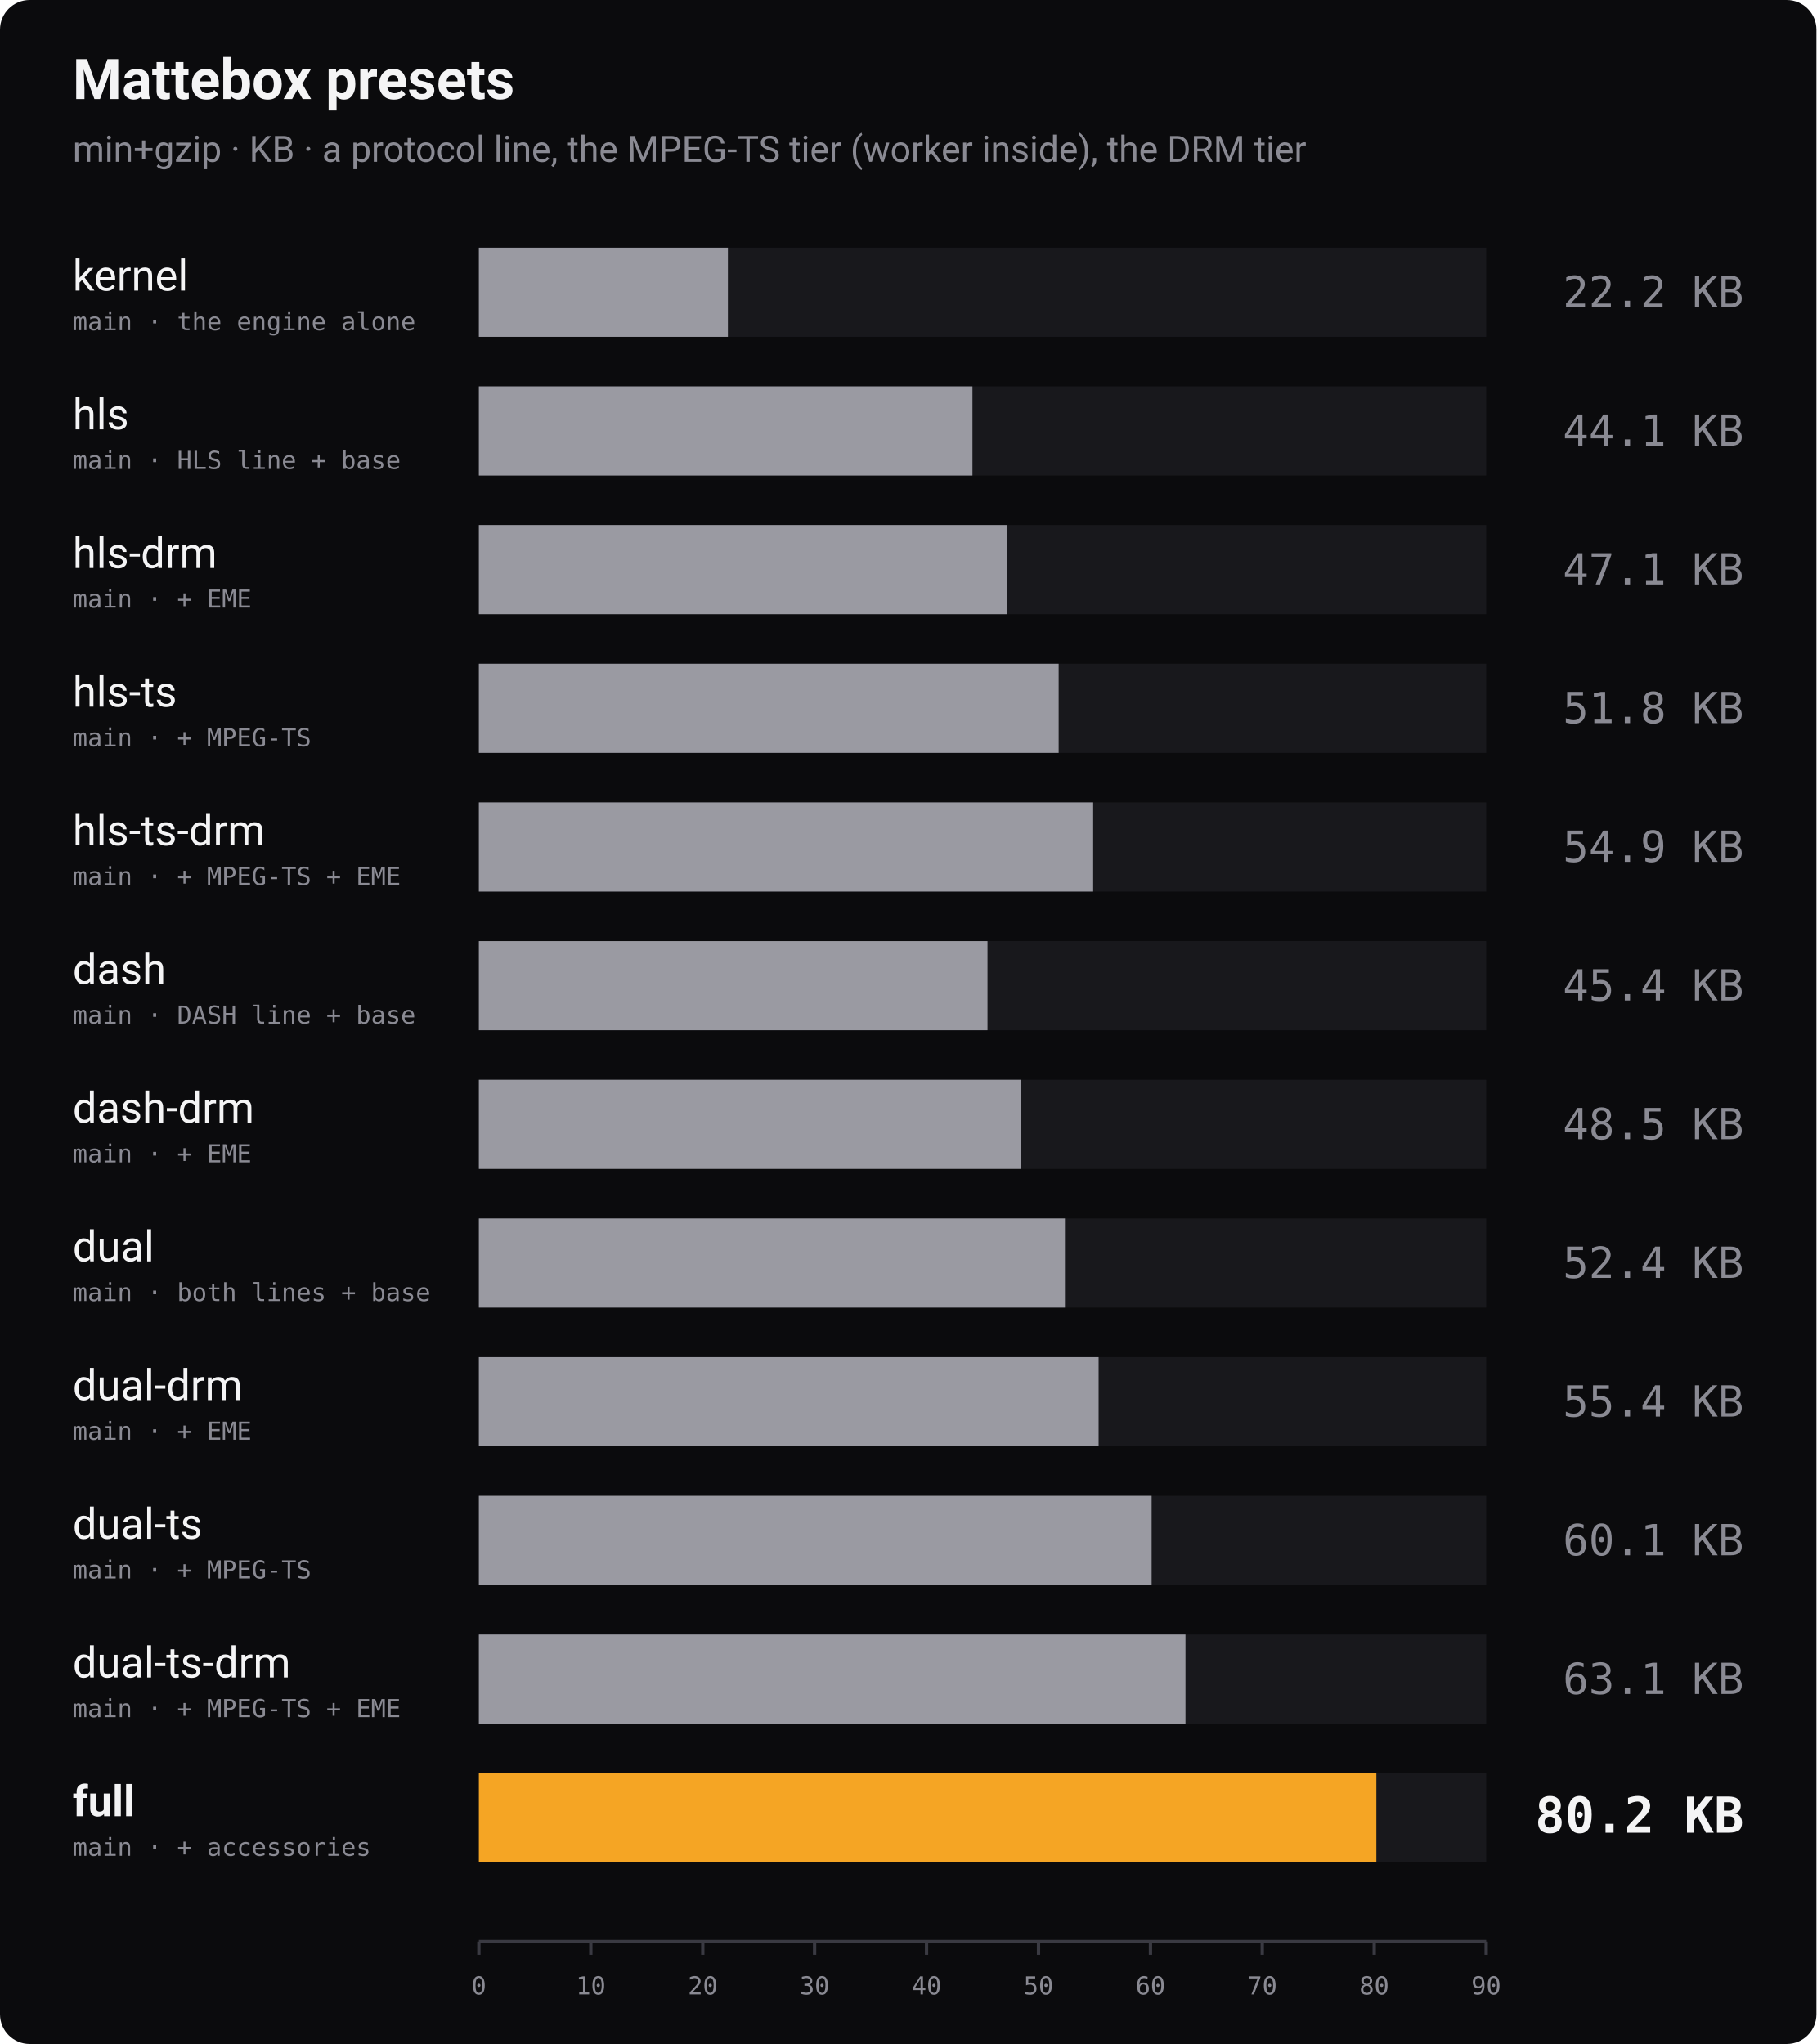
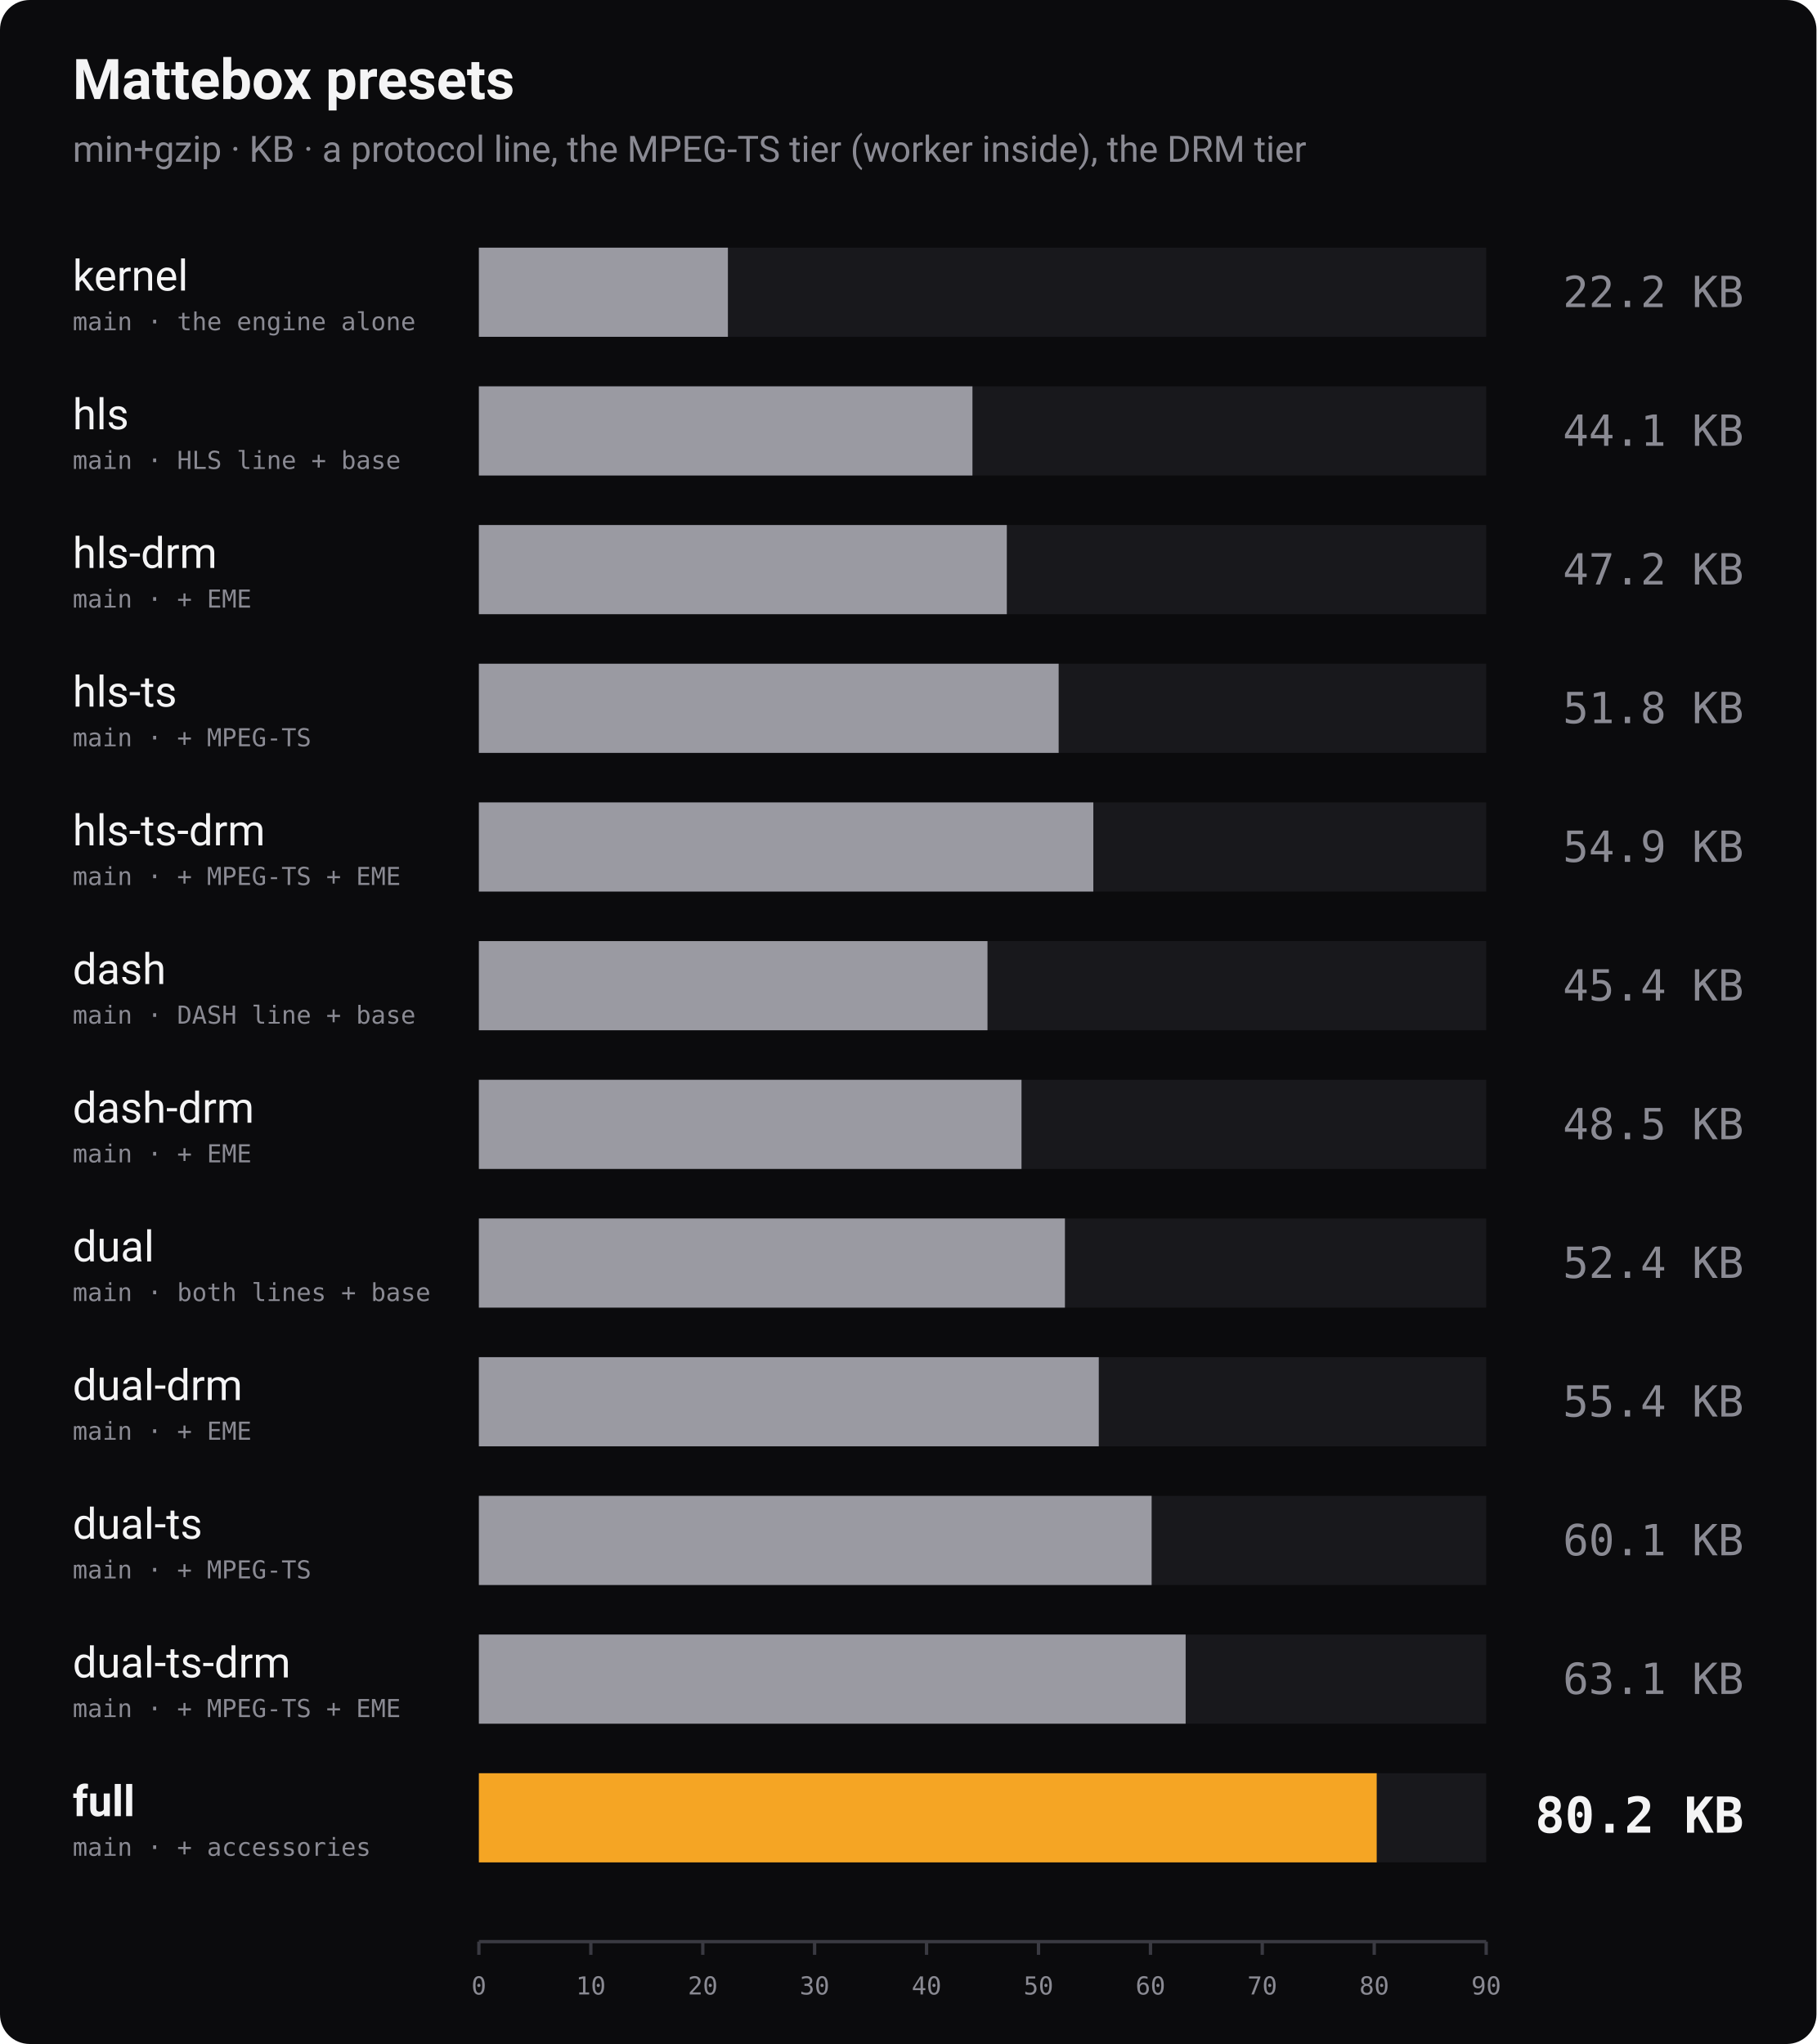
<svg xmlns="http://www.w3.org/2000/svg" width="1100" height="1238" viewBox="0 0 1100 1238" role="img" aria-label="Bundle size of every Mattebox preset, min+gzip">
  <rect width="1100" height="1238" rx="18" fill="#0b0b0d" />
  <text x="44" y="60" font-family="-apple-system, 'Segoe UI', Roboto, Helvetica, Arial, sans-serif" font-size="34" font-weight="700" fill="#f4f4f5">Mattebox presets</text>
  <text x="44" y="98" font-family="-apple-system, 'Segoe UI', Roboto, Helvetica, Arial, sans-serif" font-size="22" fill="#8a8a93">min+gzip · KB · a protocol line, the MPEG-TS tier (worker inside), the DRM tier</text>
  <text x="44" y="176" font-family="-apple-system, 'Segoe UI', Roboto, Helvetica, Arial, sans-serif" font-size="26" font-weight="400" fill="#f4f4f5">kernel</text>
  <text x="44" y="200" font-family="ui-monospace, 'SF Mono', Menlo, Consolas, monospace" font-size="15" fill="#8a8a93">main · the engine alone</text>
  <rect x="290" y="150" width="610" height="54" fill="#18181c" />
  <rect x="290" y="150" width="150.8" height="54" fill="#9a9aa2" />
  <text x="1056" y="186" text-anchor="end" font-family="ui-monospace, 'SF Mono', Menlo, Consolas, monospace" font-size="26" font-weight="400" fill="#8a8a93">22.2 KB</text>
  <text x="44" y="260" font-family="-apple-system, 'Segoe UI', Roboto, Helvetica, Arial, sans-serif" font-size="26" font-weight="400" fill="#f4f4f5">hls</text>
  <text x="44" y="284" font-family="ui-monospace, 'SF Mono', Menlo, Consolas, monospace" font-size="15" fill="#8a8a93">main · HLS line + base</text>
  <rect x="290" y="234" width="610" height="54" fill="#18181c" />
  <rect x="290" y="234" width="298.9" height="54" fill="#9a9aa2" />
  <text x="1056" y="270" text-anchor="end" font-family="ui-monospace, 'SF Mono', Menlo, Consolas, monospace" font-size="26" font-weight="400" fill="#8a8a93">44.1 KB</text>
  <text x="44" y="344" font-family="-apple-system, 'Segoe UI', Roboto, Helvetica, Arial, sans-serif" font-size="26" font-weight="400" fill="#f4f4f5">hls-drm</text>
  <text x="44" y="368" font-family="ui-monospace, 'SF Mono', Menlo, Consolas, monospace" font-size="15" fill="#8a8a93">main · + EME</text>
  <rect x="290" y="318" width="610" height="54" fill="#18181c" />
-   <rect x="290" y="318" width="319.6" height="54" fill="#9a9aa2" />
-   <text x="1056" y="354" text-anchor="end" font-family="ui-monospace, 'SF Mono', Menlo, Consolas, monospace" font-size="26" font-weight="400" fill="#8a8a93">47.1 KB</text>
+   <rect x="290" y="318" width="319.7" height="54" fill="#9a9aa2" />
+   <text x="1056" y="354" text-anchor="end" font-family="ui-monospace, 'SF Mono', Menlo, Consolas, monospace" font-size="26" font-weight="400" fill="#8a8a93">47.2 KB</text>
  <text x="44" y="428" font-family="-apple-system, 'Segoe UI', Roboto, Helvetica, Arial, sans-serif" font-size="26" font-weight="400" fill="#f4f4f5">hls-ts</text>
  <text x="44" y="452" font-family="ui-monospace, 'SF Mono', Menlo, Consolas, monospace" font-size="15" fill="#8a8a93">main · + MPEG-TS</text>
  <rect x="290" y="402" width="610" height="54" fill="#18181c" />
  <rect x="290" y="402" width="351.1" height="54" fill="#9a9aa2" />
  <text x="1056" y="438" text-anchor="end" font-family="ui-monospace, 'SF Mono', Menlo, Consolas, monospace" font-size="26" font-weight="400" fill="#8a8a93">51.8 KB</text>
  <text x="44" y="512" font-family="-apple-system, 'Segoe UI', Roboto, Helvetica, Arial, sans-serif" font-size="26" font-weight="400" fill="#f4f4f5">hls-ts-drm</text>
  <text x="44" y="536" font-family="ui-monospace, 'SF Mono', Menlo, Consolas, monospace" font-size="15" fill="#8a8a93">main · + MPEG-TS + EME</text>
  <rect x="290" y="486" width="610" height="54" fill="#18181c" />
-   <rect x="290" y="486" width="372.0" height="54" fill="#9a9aa2" />
+   <rect x="290" y="486" width="372.1" height="54" fill="#9a9aa2" />
  <text x="1056" y="522" text-anchor="end" font-family="ui-monospace, 'SF Mono', Menlo, Consolas, monospace" font-size="26" font-weight="400" fill="#8a8a93">54.9 KB</text>
  <text x="44" y="596" font-family="-apple-system, 'Segoe UI', Roboto, Helvetica, Arial, sans-serif" font-size="26" font-weight="400" fill="#f4f4f5">dash</text>
  <text x="44" y="620" font-family="ui-monospace, 'SF Mono', Menlo, Consolas, monospace" font-size="15" fill="#8a8a93">main · DASH line + base</text>
  <rect x="290" y="570" width="610" height="54" fill="#18181c" />
  <rect x="290" y="570" width="308.0" height="54" fill="#9a9aa2" />
  <text x="1056" y="606" text-anchor="end" font-family="ui-monospace, 'SF Mono', Menlo, Consolas, monospace" font-size="26" font-weight="400" fill="#8a8a93">45.4 KB</text>
  <text x="44" y="680" font-family="-apple-system, 'Segoe UI', Roboto, Helvetica, Arial, sans-serif" font-size="26" font-weight="400" fill="#f4f4f5">dash-drm</text>
  <text x="44" y="704" font-family="ui-monospace, 'SF Mono', Menlo, Consolas, monospace" font-size="15" fill="#8a8a93">main · + EME</text>
  <rect x="290" y="654" width="610" height="54" fill="#18181c" />
-   <rect x="290" y="654" width="328.5" height="54" fill="#9a9aa2" />
+   <rect x="290" y="654" width="328.6" height="54" fill="#9a9aa2" />
  <text x="1056" y="690" text-anchor="end" font-family="ui-monospace, 'SF Mono', Menlo, Consolas, monospace" font-size="26" font-weight="400" fill="#8a8a93">48.5 KB</text>
  <text x="44" y="764" font-family="-apple-system, 'Segoe UI', Roboto, Helvetica, Arial, sans-serif" font-size="26" font-weight="400" fill="#f4f4f5">dual</text>
  <text x="44" y="788" font-family="ui-monospace, 'SF Mono', Menlo, Consolas, monospace" font-size="15" fill="#8a8a93">main · both lines + base</text>
  <rect x="290" y="738" width="610" height="54" fill="#18181c" />
  <rect x="290" y="738" width="354.9" height="54" fill="#9a9aa2" />
  <text x="1056" y="774" text-anchor="end" font-family="ui-monospace, 'SF Mono', Menlo, Consolas, monospace" font-size="26" font-weight="400" fill="#8a8a93">52.4 KB</text>
  <text x="44" y="848" font-family="-apple-system, 'Segoe UI', Roboto, Helvetica, Arial, sans-serif" font-size="26" font-weight="400" fill="#f4f4f5">dual-drm</text>
  <text x="44" y="872" font-family="ui-monospace, 'SF Mono', Menlo, Consolas, monospace" font-size="15" fill="#8a8a93">main · + EME</text>
  <rect x="290" y="822" width="610" height="54" fill="#18181c" />
-   <rect x="290" y="822" width="375.3" height="54" fill="#9a9aa2" />
+   <rect x="290" y="822" width="375.4" height="54" fill="#9a9aa2" />
  <text x="1056" y="858" text-anchor="end" font-family="ui-monospace, 'SF Mono', Menlo, Consolas, monospace" font-size="26" font-weight="400" fill="#8a8a93">55.4 KB</text>
  <text x="44" y="932" font-family="-apple-system, 'Segoe UI', Roboto, Helvetica, Arial, sans-serif" font-size="26" font-weight="400" fill="#f4f4f5">dual-ts</text>
  <text x="44" y="956" font-family="ui-monospace, 'SF Mono', Menlo, Consolas, monospace" font-size="15" fill="#8a8a93">main · + MPEG-TS</text>
  <rect x="290" y="906" width="610" height="54" fill="#18181c" />
  <rect x="290" y="906" width="407.4" height="54" fill="#9a9aa2" />
  <text x="1056" y="942" text-anchor="end" font-family="ui-monospace, 'SF Mono', Menlo, Consolas, monospace" font-size="26" font-weight="400" fill="#8a8a93">60.1 KB</text>
  <text x="44" y="1016" font-family="-apple-system, 'Segoe UI', Roboto, Helvetica, Arial, sans-serif" font-size="26" font-weight="400" fill="#f4f4f5">dual-ts-drm</text>
  <text x="44" y="1040" font-family="ui-monospace, 'SF Mono', Menlo, Consolas, monospace" font-size="15" fill="#8a8a93">main · + MPEG-TS + EME</text>
  <rect x="290" y="990" width="610" height="54" fill="#18181c" />
-   <rect x="290" y="990" width="427.9" height="54" fill="#9a9aa2" />
+   <rect x="290" y="990" width="428.0" height="54" fill="#9a9aa2" />
  <text x="1056" y="1026" text-anchor="end" font-family="ui-monospace, 'SF Mono', Menlo, Consolas, monospace" font-size="26" font-weight="400" fill="#8a8a93">63.1 KB</text>
  <text x="44" y="1100" font-family="-apple-system, 'Segoe UI', Roboto, Helvetica, Arial, sans-serif" font-size="26" font-weight="700" fill="#f4f4f5">full</text>
  <text x="44" y="1124" font-family="ui-monospace, 'SF Mono', Menlo, Consolas, monospace" font-size="15" fill="#8a8a93">main · + accessories</text>
  <rect x="290" y="1074" width="610" height="54" fill="#18181c" />
-   <rect x="290" y="1074" width="543.5" height="54" fill="#f5a524" />
+   <rect x="290" y="1074" width="543.7" height="54" fill="#f5a524" />
  <text x="1056" y="1110" text-anchor="end" font-family="ui-monospace, 'SF Mono', Menlo, Consolas, monospace" font-size="30" font-weight="700" fill="#f4f4f5">80.2 KB</text>
  <line x1="290" y1="1176" x2="900" y2="1176" stroke="#3a3a42" stroke-width="2" />
  <line x1="290.0" y1="1176" x2="290.0" y2="1184" stroke="#3a3a42" stroke-width="2" />
  <text x="290.0" y="1208" text-anchor="middle" font-family="ui-monospace, 'SF Mono', Menlo, Consolas, monospace" font-size="15" fill="#8a8a93">0</text>
  <line x1="357.8" y1="1176" x2="357.8" y2="1184" stroke="#3a3a42" stroke-width="2" />
  <text x="357.8" y="1208" text-anchor="middle" font-family="ui-monospace, 'SF Mono', Menlo, Consolas, monospace" font-size="15" fill="#8a8a93">10</text>
  <line x1="425.6" y1="1176" x2="425.6" y2="1184" stroke="#3a3a42" stroke-width="2" />
  <text x="425.6" y="1208" text-anchor="middle" font-family="ui-monospace, 'SF Mono', Menlo, Consolas, monospace" font-size="15" fill="#8a8a93">20</text>
  <line x1="493.3" y1="1176" x2="493.3" y2="1184" stroke="#3a3a42" stroke-width="2" />
  <text x="493.3" y="1208" text-anchor="middle" font-family="ui-monospace, 'SF Mono', Menlo, Consolas, monospace" font-size="15" fill="#8a8a93">30</text>
  <line x1="561.1" y1="1176" x2="561.1" y2="1184" stroke="#3a3a42" stroke-width="2" />
  <text x="561.1" y="1208" text-anchor="middle" font-family="ui-monospace, 'SF Mono', Menlo, Consolas, monospace" font-size="15" fill="#8a8a93">40</text>
  <line x1="628.9" y1="1176" x2="628.9" y2="1184" stroke="#3a3a42" stroke-width="2" />
  <text x="628.9" y="1208" text-anchor="middle" font-family="ui-monospace, 'SF Mono', Menlo, Consolas, monospace" font-size="15" fill="#8a8a93">50</text>
  <line x1="696.7" y1="1176" x2="696.7" y2="1184" stroke="#3a3a42" stroke-width="2" />
  <text x="696.7" y="1208" text-anchor="middle" font-family="ui-monospace, 'SF Mono', Menlo, Consolas, monospace" font-size="15" fill="#8a8a93">60</text>
  <line x1="764.4" y1="1176" x2="764.4" y2="1184" stroke="#3a3a42" stroke-width="2" />
  <text x="764.4" y="1208" text-anchor="middle" font-family="ui-monospace, 'SF Mono', Menlo, Consolas, monospace" font-size="15" fill="#8a8a93">70</text>
  <line x1="832.2" y1="1176" x2="832.2" y2="1184" stroke="#3a3a42" stroke-width="2" />
  <text x="832.2" y="1208" text-anchor="middle" font-family="ui-monospace, 'SF Mono', Menlo, Consolas, monospace" font-size="15" fill="#8a8a93">80</text>
  <line x1="900.0" y1="1176" x2="900.0" y2="1184" stroke="#3a3a42" stroke-width="2" />
  <text x="900.0" y="1208" text-anchor="middle" font-family="ui-monospace, 'SF Mono', Menlo, Consolas, monospace" font-size="15" fill="#8a8a93">90</text>
</svg>
